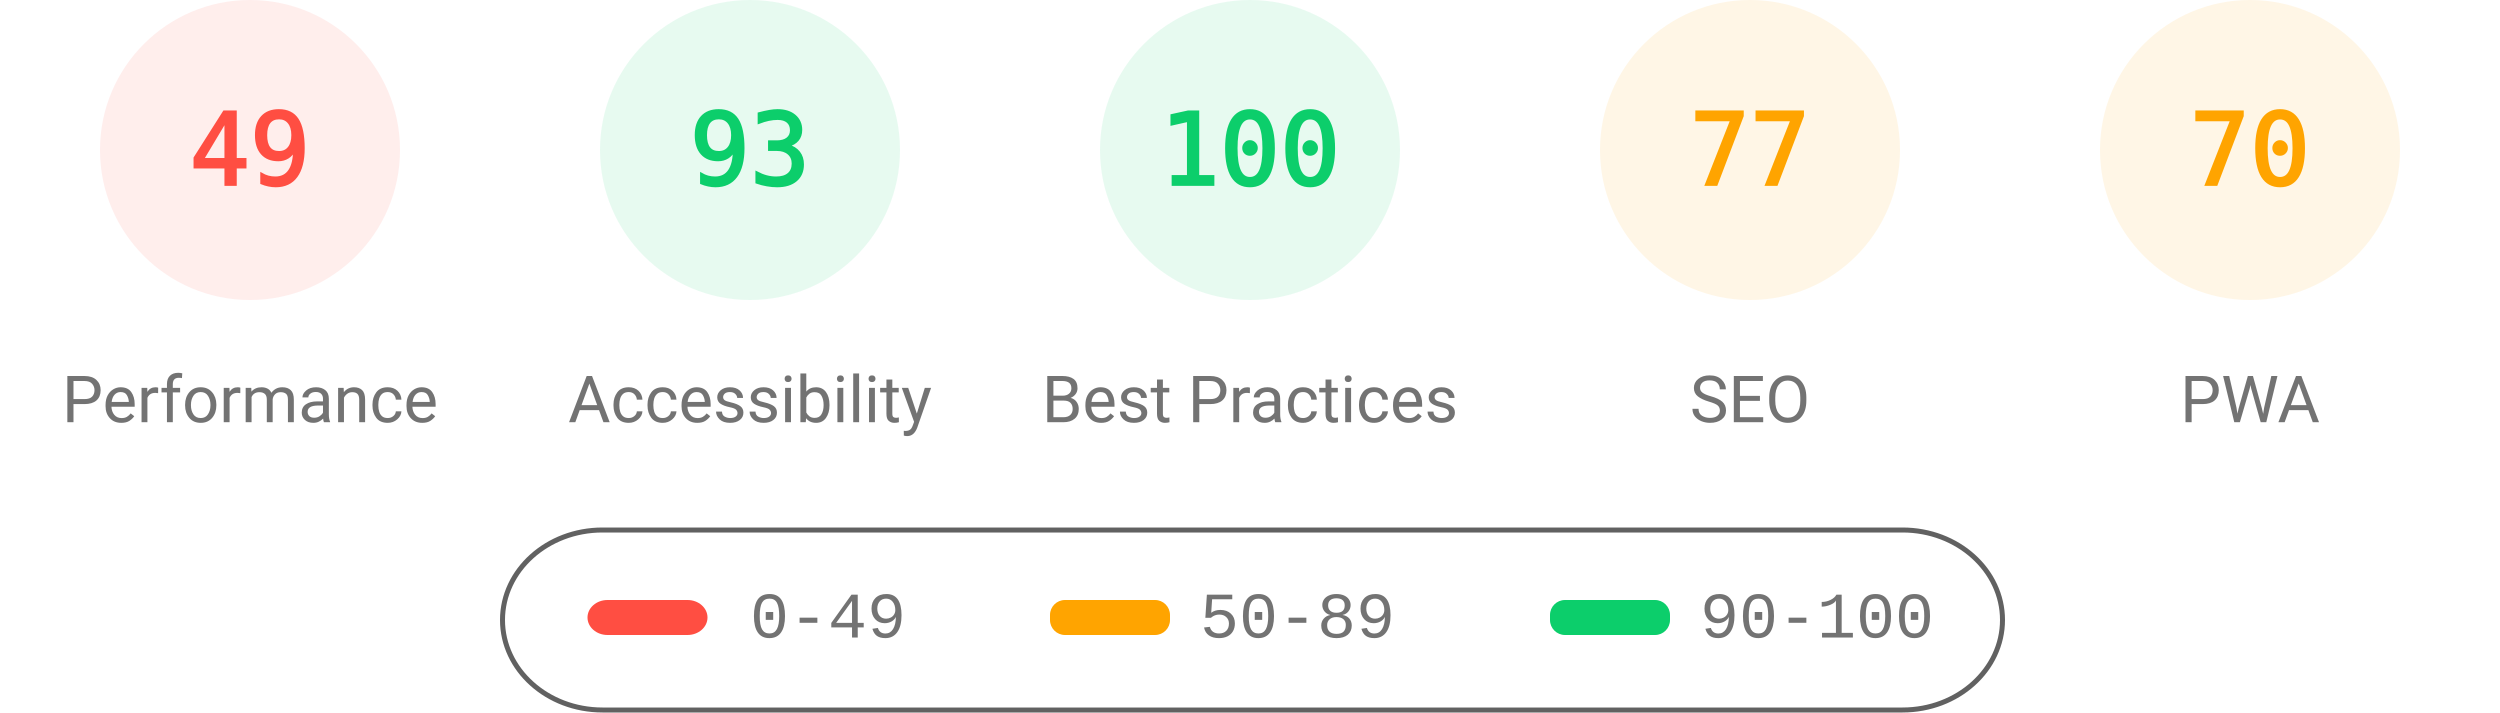
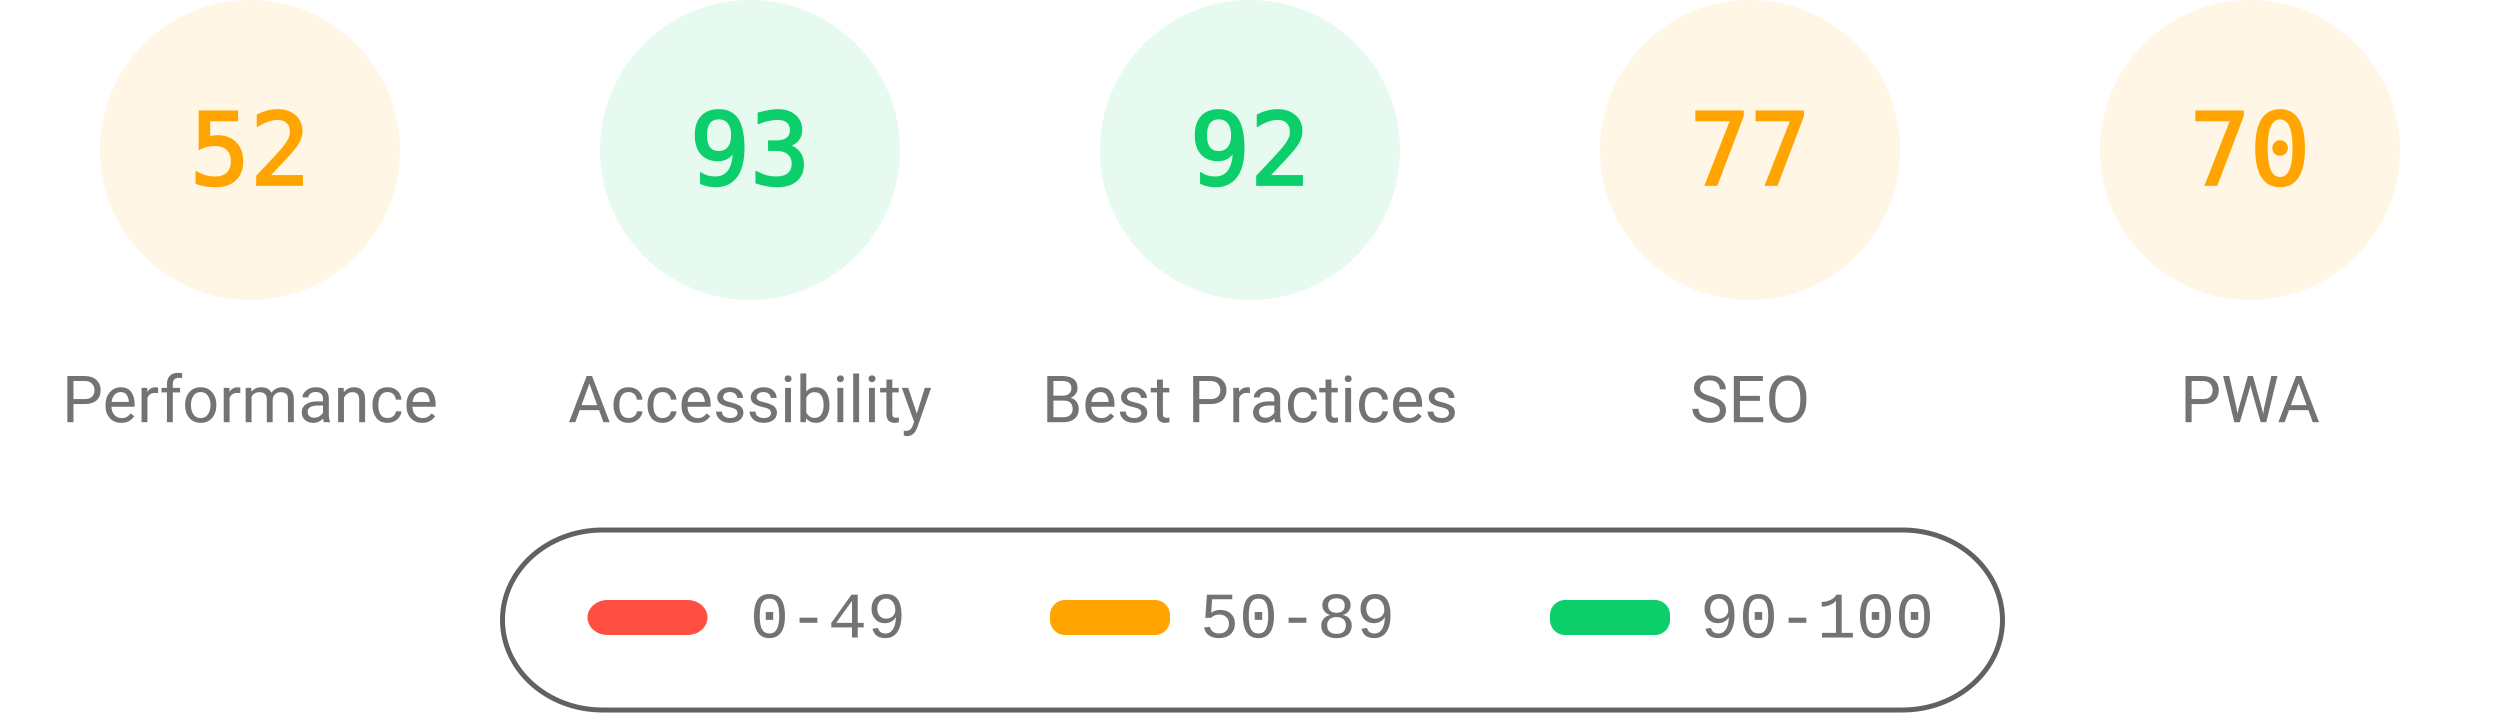
<svg xmlns="http://www.w3.org/2000/svg" fill="none" width="1000" height="285">
  <style>.gauge-base{opacity:.1}.gauge-arc{fill:none;animation-delay:250ms;stroke-linecap:round;transform:rotate(-90deg);transform-origin:100px 60px;animation:load-gauge 1s ease forwards}.guage-text{font-size:40px;font-family:monospace;text-align:center}.guage-red{color:#ff4e42;fill:#ff4e42;stroke:#ff4e42}.guage-orange{color:#ffa400;fill:#ffa400;stroke:#ffa400}.guage-green{color:#0cce6b;fill:#0cce6b;stroke:#0cce6b}.guage-undefined{color:#5c5c5c;fill:#5c5c5c;stroke:#5c5c5c}.guage-title{color:#737373;fill:#737373;stroke:none;font-size:26px;line-height:26px;font-family:Roboto,Halvetica,Arial,sans-serif}@keyframes load-gauge{from{stroke-dasharray:0 352.858}}</style>
-   <svg class="guage-div guage-perf guage-red" viewBox="0 0 200 200" width="200" height="200">
+   <svg class="guage-div guage-perf guage-orange" viewBox="0 0 200 200" width="200" height="200">
    <circle class="gauge-base" r="56" cx="100" cy="60" stroke-width="8" />
-     <circle class="gauge-arc guage-arc-1" r="56" cx="100" cy="60" stroke-width="8" style="stroke-dasharray:172.41,351.858" />
-     <text class="guage-text" x="100" y="60" alignment-baseline="central" dominant-baseline="central" text-anchor="middle">49</text>
+     <circle class="gauge-arc guage-arc-1" r="56" cx="100" cy="60" stroke-width="8" style="stroke-dasharray:182.966,351.858" />
+     <text class="guage-text" x="100" y="60" alignment-baseline="central" dominant-baseline="central" text-anchor="middle">52</text>
    <text class="guage-title" x="100" y="160" alignment-baseline="central" dominant-baseline="central" text-anchor="middle">Performance</text>
  </svg>
  <svg class="guage-div guage-acc guage-green" viewBox="0 0 200 200" width="200" height="200" x="200">
    <circle class="gauge-base" r="56" cx="100" cy="60" stroke-width="8" />
    <circle class="gauge-arc guage-arc-2" r="56" cx="100" cy="60" stroke-width="8" style="stroke-dasharray:327.228,351.858" />
    <text class="guage-text" x="100" y="60" alignment-baseline="central" dominant-baseline="central" text-anchor="middle">93</text>
    <text class="guage-title" x="100" y="160" alignment-baseline="central" dominant-baseline="central" text-anchor="middle">Accessibility</text>
  </svg>
  <svg class="guage-div guage-best guage-green" viewBox="0 0 200 200" width="200" height="200" x="400">
    <circle class="gauge-base" r="56" cx="100" cy="60" stroke-width="8" />
-     <circle class="gauge-arc guage-arc-3" r="56" cx="100" cy="60" stroke-width="8" style="stroke-dasharray:351.858,351.858" />
-     <text class="guage-text" x="100" y="60" alignment-baseline="central" dominant-baseline="central" text-anchor="middle">100</text>
+     <circle class="gauge-arc guage-arc-3" r="56" cx="100" cy="60" stroke-width="8" style="stroke-dasharray:323.709,351.858" />
+     <text class="guage-text" x="100" y="60" alignment-baseline="central" dominant-baseline="central" text-anchor="middle">92</text>
    <text class="guage-title" x="100" y="160" alignment-baseline="central" dominant-baseline="central" text-anchor="middle">Best Practices</text>
  </svg>
  <svg class="guage-div guage-seo guage-orange" viewBox="0 0 200 200" width="200" height="200" x="600">
    <circle class="gauge-base" r="56" cx="100" cy="60" stroke-width="8" />
    <circle class="gauge-arc guage-arc-4" r="56" cx="100" cy="60" stroke-width="8" style="stroke-dasharray:270.931,351.858" />
    <text class="guage-text" x="100" y="60" alignment-baseline="central" dominant-baseline="central" text-anchor="middle">77</text>
    <text class="guage-title" x="100" y="160" alignment-baseline="central" dominant-baseline="central" text-anchor="middle">SEO</text>
  </svg>
  <svg class="guage-div guage-pwa guage-orange" viewBox="0 0 200 200" width="200" height="200" x="800">
    <circle class="gauge-base" r="56" cx="100" cy="60" stroke-width="8" />
    <circle class="gauge-arc guage-arc-4" r="56" cx="100" cy="60" stroke-width="8" style="stroke-dasharray:246.301,351.858" />
    <text class="guage-text" x="100" y="60" alignment-baseline="central" dominant-baseline="central" text-anchor="middle">70</text>
    <text class="guage-title" x="100" y="160" alignment-baseline="central" dominant-baseline="central" text-anchor="middle">PWA</text>
  </svg>
  <svg width="604" height="76" x="200" y="210">
    <path fill="none" id="canvas_background" d="M-1-1h604v80H-1z" />
    <rect fill-opacity="0" stroke="#616161" stroke-width="2" rx="40" id="svg_2" height="72" width="600" y="2" x="1" fill="#000" />
    <rect stroke="#000" rx="8" id="svg_3" height="14" width="48" y="30" x="35" stroke-opacity="null" stroke-width="0" fill="#ff4e42" />
    <rect stroke="#000" rx="6" id="svg_4" height="14" width="48" y="30" x="220" stroke-opacity="null" stroke-width="0" fill="#ffa400" />
    <rect stroke="#000" rx="6" id="svg_5" height="14" width="48" y="30" x="420" stroke-opacity="null" stroke-width="0" fill="#0cce6b" />
    <text xml:space="preserve" text-anchor="start" font-family="'Courier New', Courier, monospace" font-size="26" id="svg_6" y="45" x="100" stroke-opacity="null" stroke-width="0" stroke="#000" fill="#737373">0-49</text>
    <text xml:space="preserve" text-anchor="start" font-family="'Courier New', Courier, monospace" font-size="26" id="svg_7" y="45" x="280" stroke-opacity="null" stroke-width="0" stroke="#000" fill="#737373">50-89</text>
    <text xml:space="preserve" text-anchor="start" font-family="'Courier New', Courier, monospace" font-size="26" id="svg_8" y="45" x="480" stroke-opacity="null" stroke-width="0" stroke="#000" fill="#737373">90-100</text>
  </svg>
</svg>
